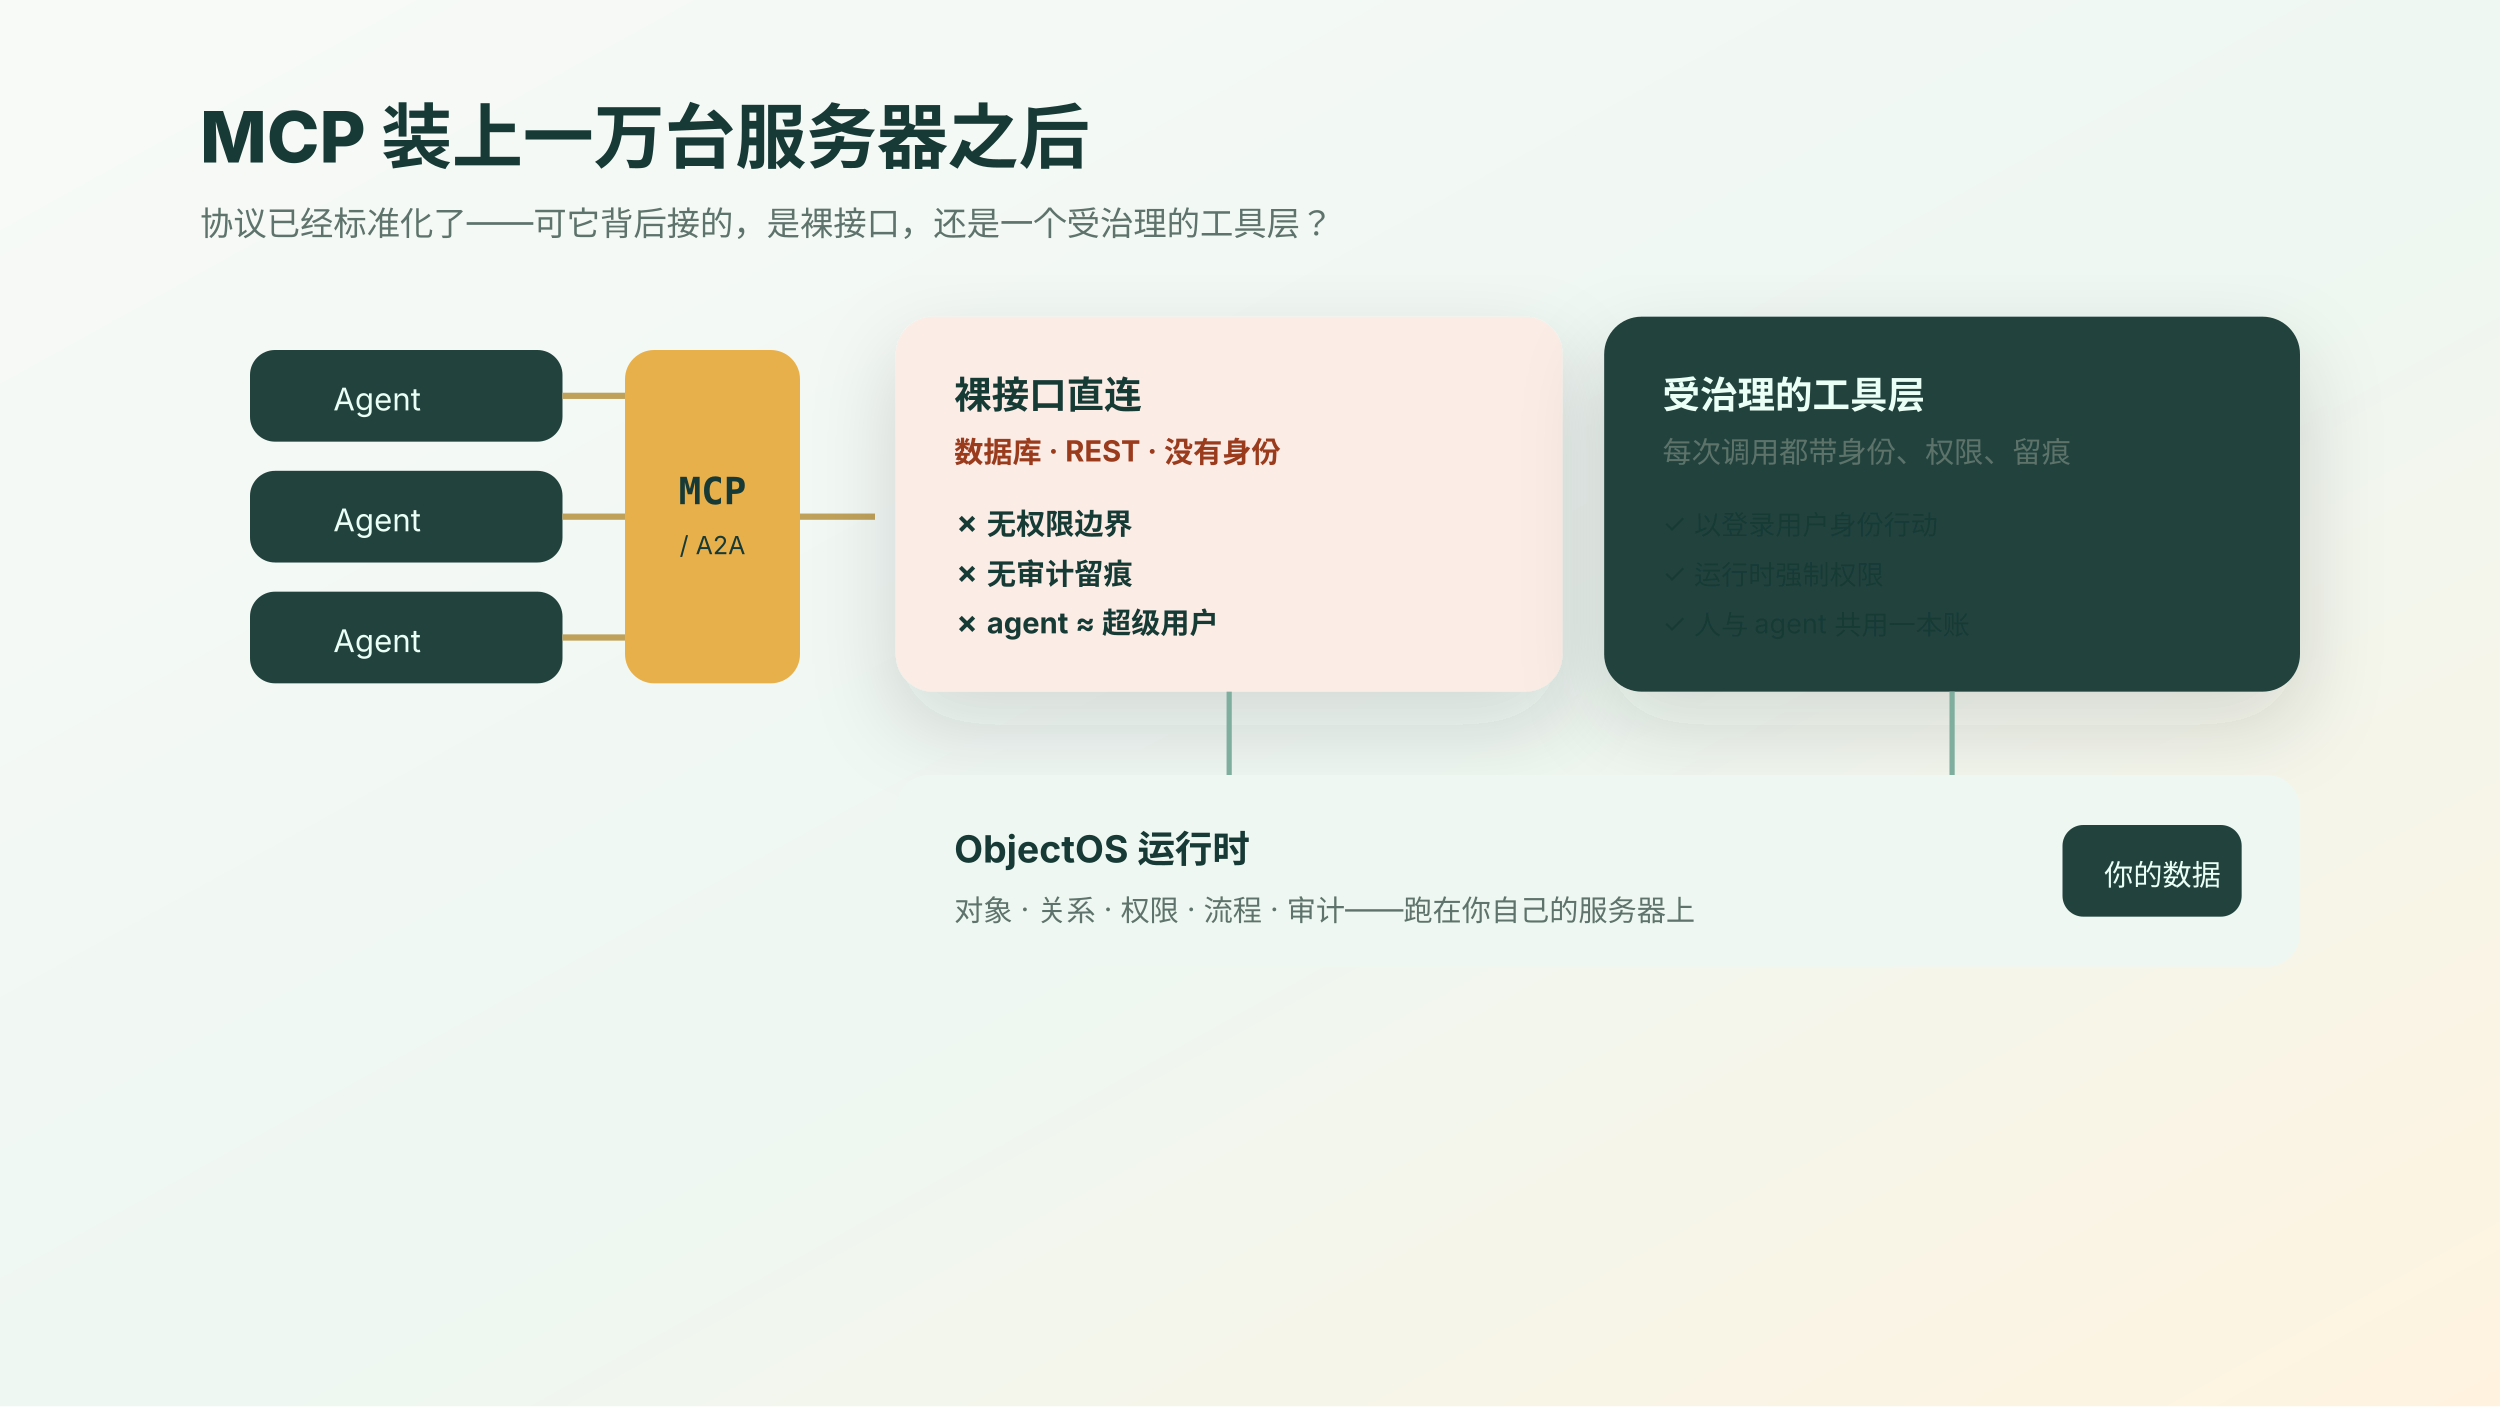
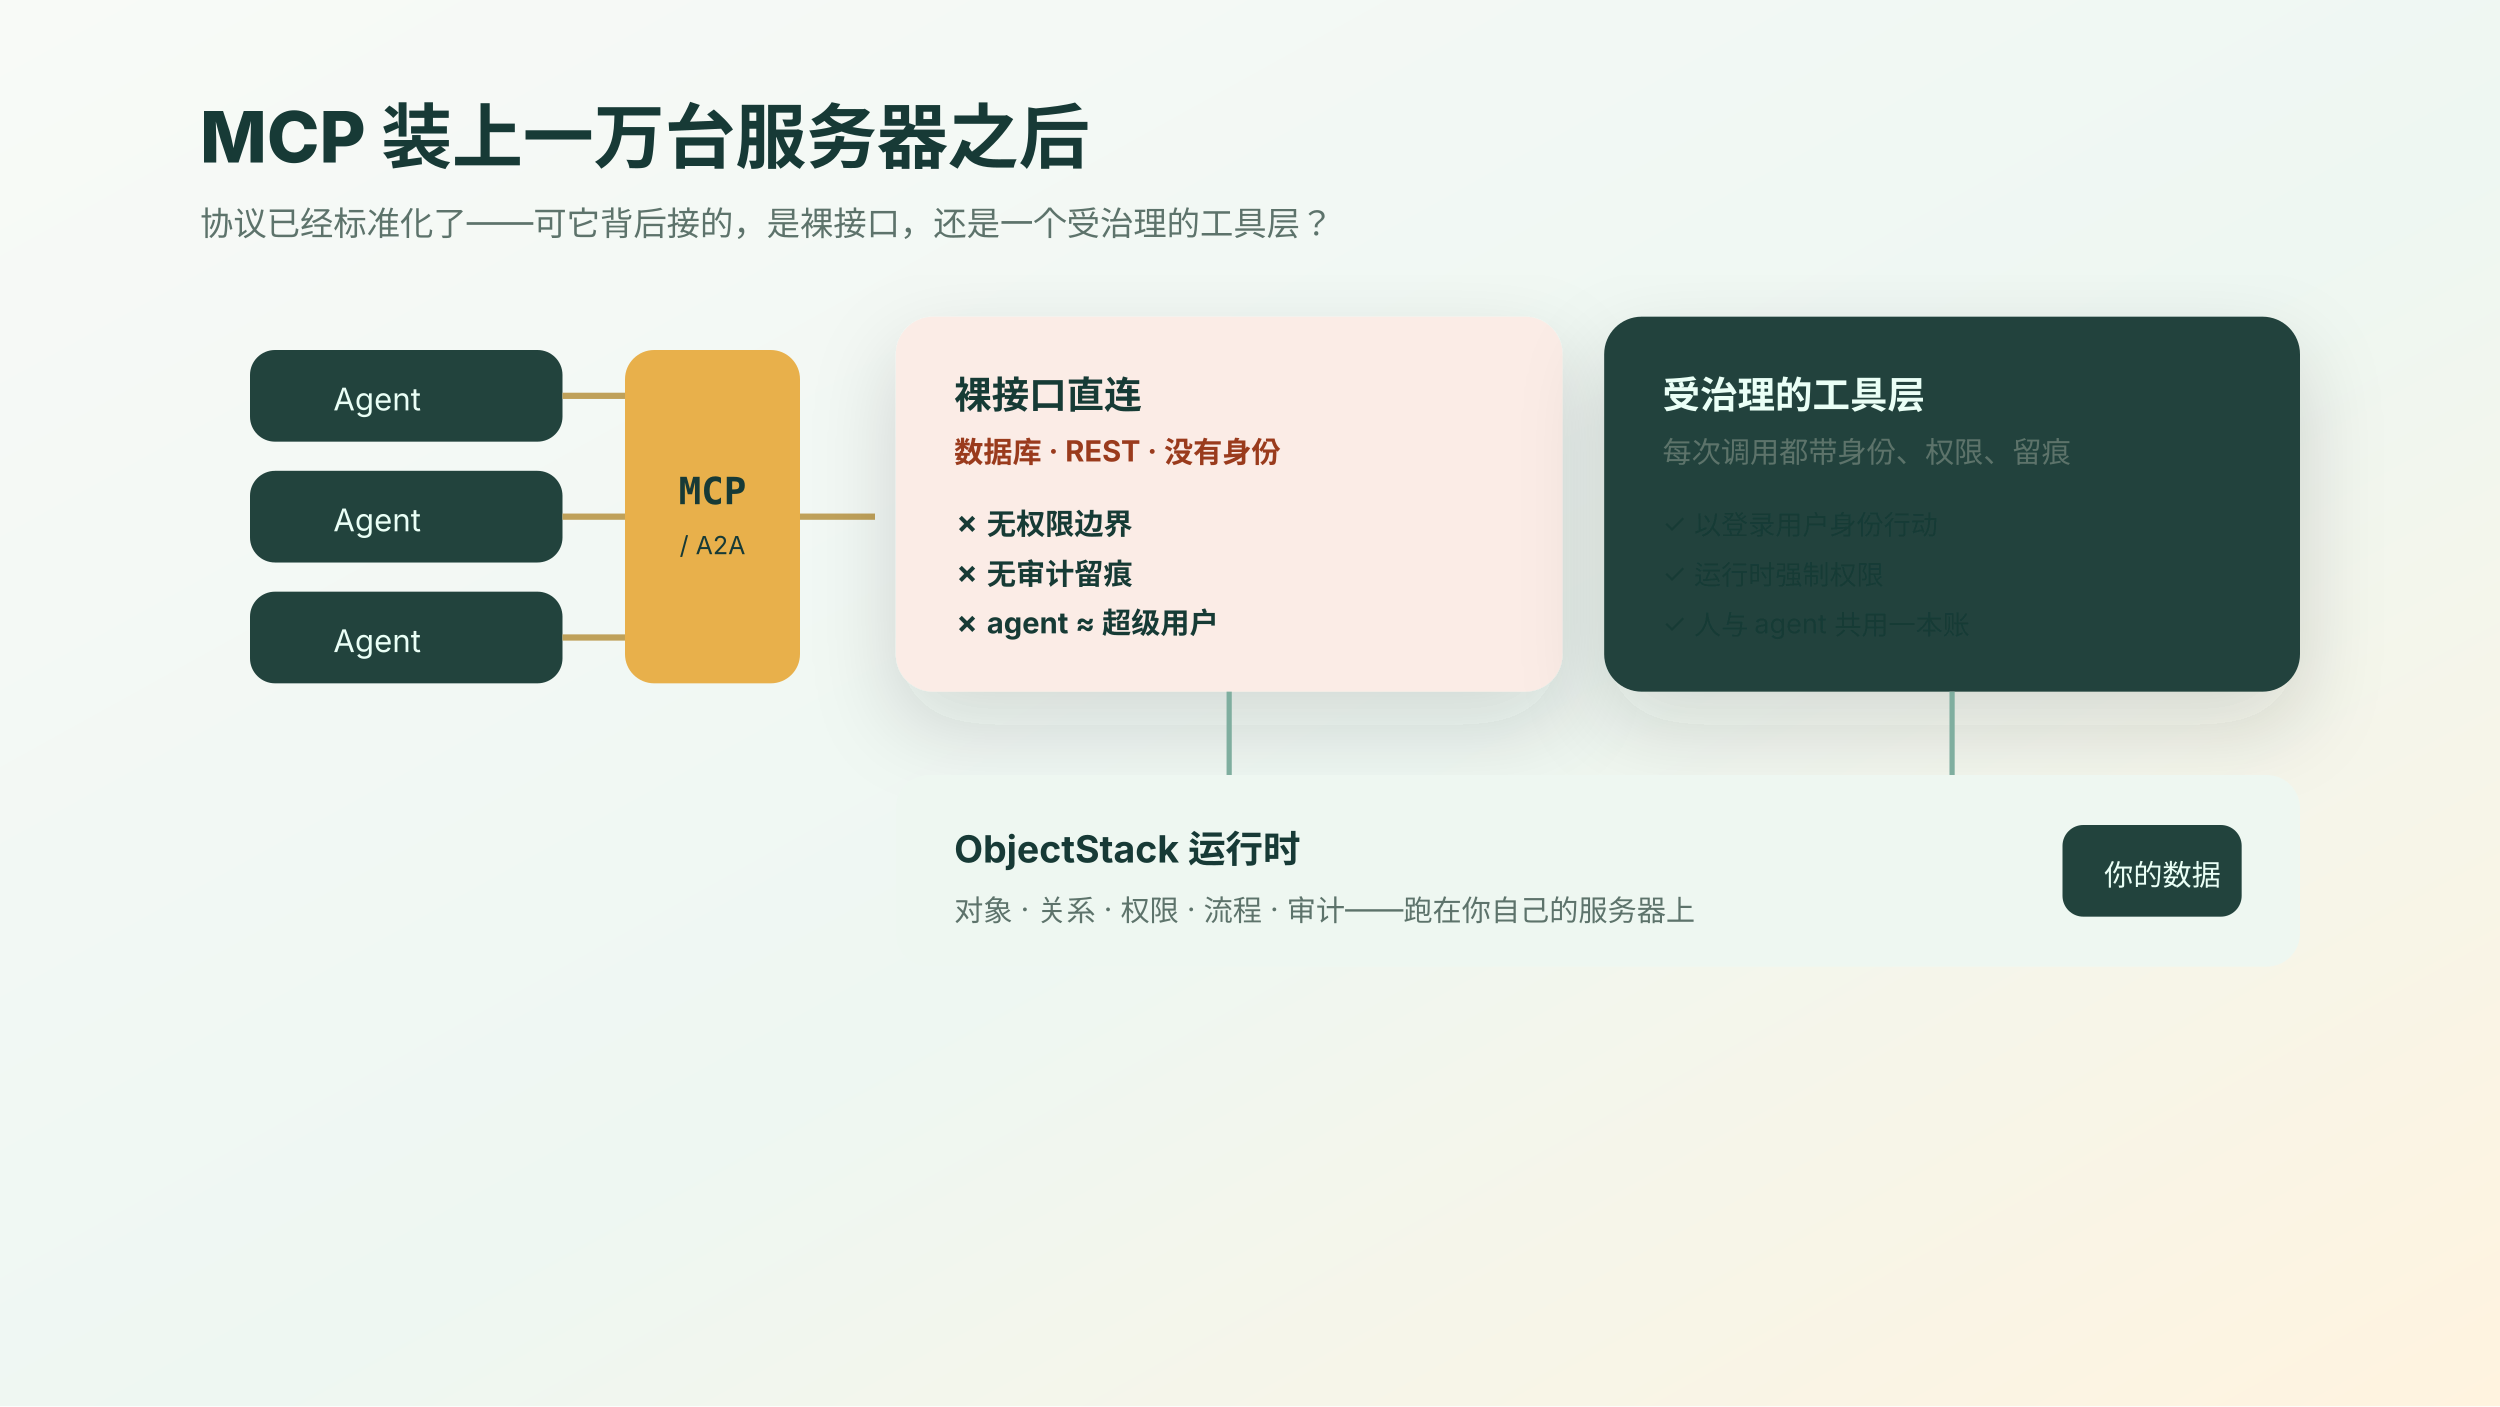
<svg xmlns="http://www.w3.org/2000/svg" viewBox="0 0 1200 675" role="img" aria-label="多个 agent 通过 MCP 连接，背后是裸接口还是受治理的工具层">
  <defs>
    <linearGradient id="bg" x1="0" x2="1" y1="0" y2="1">
      <stop stop-color="#f8faf7" />
      <stop offset=".55" stop-color="#eef7f2" />
      <stop offset="1" stop-color="#fff3df" />
    </linearGradient>
    <filter id="shadow" x="-20%" y="-20%" width="140%" height="150%">
      <feDropShadow dx="0" dy="16" stdDeviation="20" flood-color="#24342f" flood-opacity=".15" />
    </filter>
    <style>
      text{font-family:-apple-system,BlinkMacSystemFont,"Segoe UI",sans-serif;fill:#173a36}
      .tiny{font-size:16px;fill:#5d736b}.label{font-size:18px;font-weight:720}.invert{fill:#eafff6}.soft{fill:#5d736b;font-size:14px}
      .warn{font-size:14px;font-weight:650;fill:#9a3b1f}.ok{font-size:14px;font-weight:650;fill:#1f6b4a}.mono{font-family:ui-monospace,Menlo,monospace}
    </style>
  </defs>
  <rect width="1200" height="675" fill="url(#bg)" />
  <text x="96" y="78" font-size="34" font-weight="780">MCP 装上一万台服务器之后</text>
  <text x="96" y="113" class="tiny">协议已经标准化了——可它背后接的，是裸接口，还是一个受治理的工具层？</text>
  <g transform="translate(120 168)">
    <g font-size="15">
      <rect width="150" height="44" rx="12" fill="#22433d" />
      <text x="40" y="29" class="invert">Agent</text>
      <rect y="58" width="150" height="44" rx="12" fill="#22433d" />
      <text x="40" y="87" class="invert">Agent</text>
      <rect y="116" width="150" height="44" rx="12" fill="#22433d" />
      <text x="40" y="145" class="invert">Agent</text>
    </g>
  </g>
  <g transform="translate(300 168)">
    <rect width="84" height="160" rx="14" fill="#e8b04b" />
    <text x="42" y="74" text-anchor="middle" font-size="18" font-weight="780" fill="#22433d" class="mono">MCP</text>
    <text x="42" y="98" text-anchor="middle" font-size="12" fill="#7a5510">/ A2A</text>
    <g stroke="#bfa15a" stroke-width="3">
      <path d="M-30 22 h30" />
      <path d="M-30 80 h30" />
      <path d="M-30 138 h30" />
    </g>
    <path d="M84 80 h36" stroke="#bfa15a" stroke-width="3" />
  </g>
  <g transform="translate(430 152)" filter="url(#shadow)">
    <rect width="320" height="180" rx="18" fill="#fbece6" />
    <text x="28" y="44" class="label" fill="#9a3b1f">裸接口直连</text>
    <text x="28" y="70" class="warn">数据库 · REST · 没有身份</text>
    <g class="warn" font-size="13">
      <text x="28" y="104">✗ 无权限边界</text>
      <text x="28" y="128">✗ 无审计留痕</text>
      <text x="28" y="152">✗ agent ≈ 超级用户</text>
    </g>
  </g>
  <g transform="translate(770 152)" filter="url(#shadow)">
    <rect width="334" height="180" rx="18" fill="#22433d" />
    <text x="28" y="44" class="label invert">受治理的工具层</text>
    <text x="28" y="70" class="soft" fill="#a9c4ba">每次调用都带身份、权限、留痕</text>
    <g class="invert" font-size="13">
      <text x="28" y="104">✓ 以登录用户身份行动</text>
      <text x="28" y="128">✓ 运行时强制权限</text>
      <text x="28" y="152">✓ 人与 agent 共用一本账</text>
    </g>
  </g>
  <g transform="translate(430 372)">
    <rect width="674" height="92" rx="16" fill="#eef7f1" />
-     <text x="28" y="42" class="label">ObjectOS 运行时</text>
+     <text x="28" y="42" class="label">ObjectStack 运行时</text>
    <text x="28" y="70" class="soft">对象 · 关系 · 权限 · 流程 · 审计——跑在你自己的服务器上</text>
    <g transform="translate(560 24)">
      <rect width="86" height="44" rx="10" fill="#22433d" />
      <text x="20" y="29" class="invert" font-size="14">你的数据</text>
    </g>
  </g>
  <g stroke="#7fae9f" stroke-width="2.5" fill="none">
    <path d="M590 332 v40" />
    <path d="M937 332 v40" />
  </g>
</svg>
